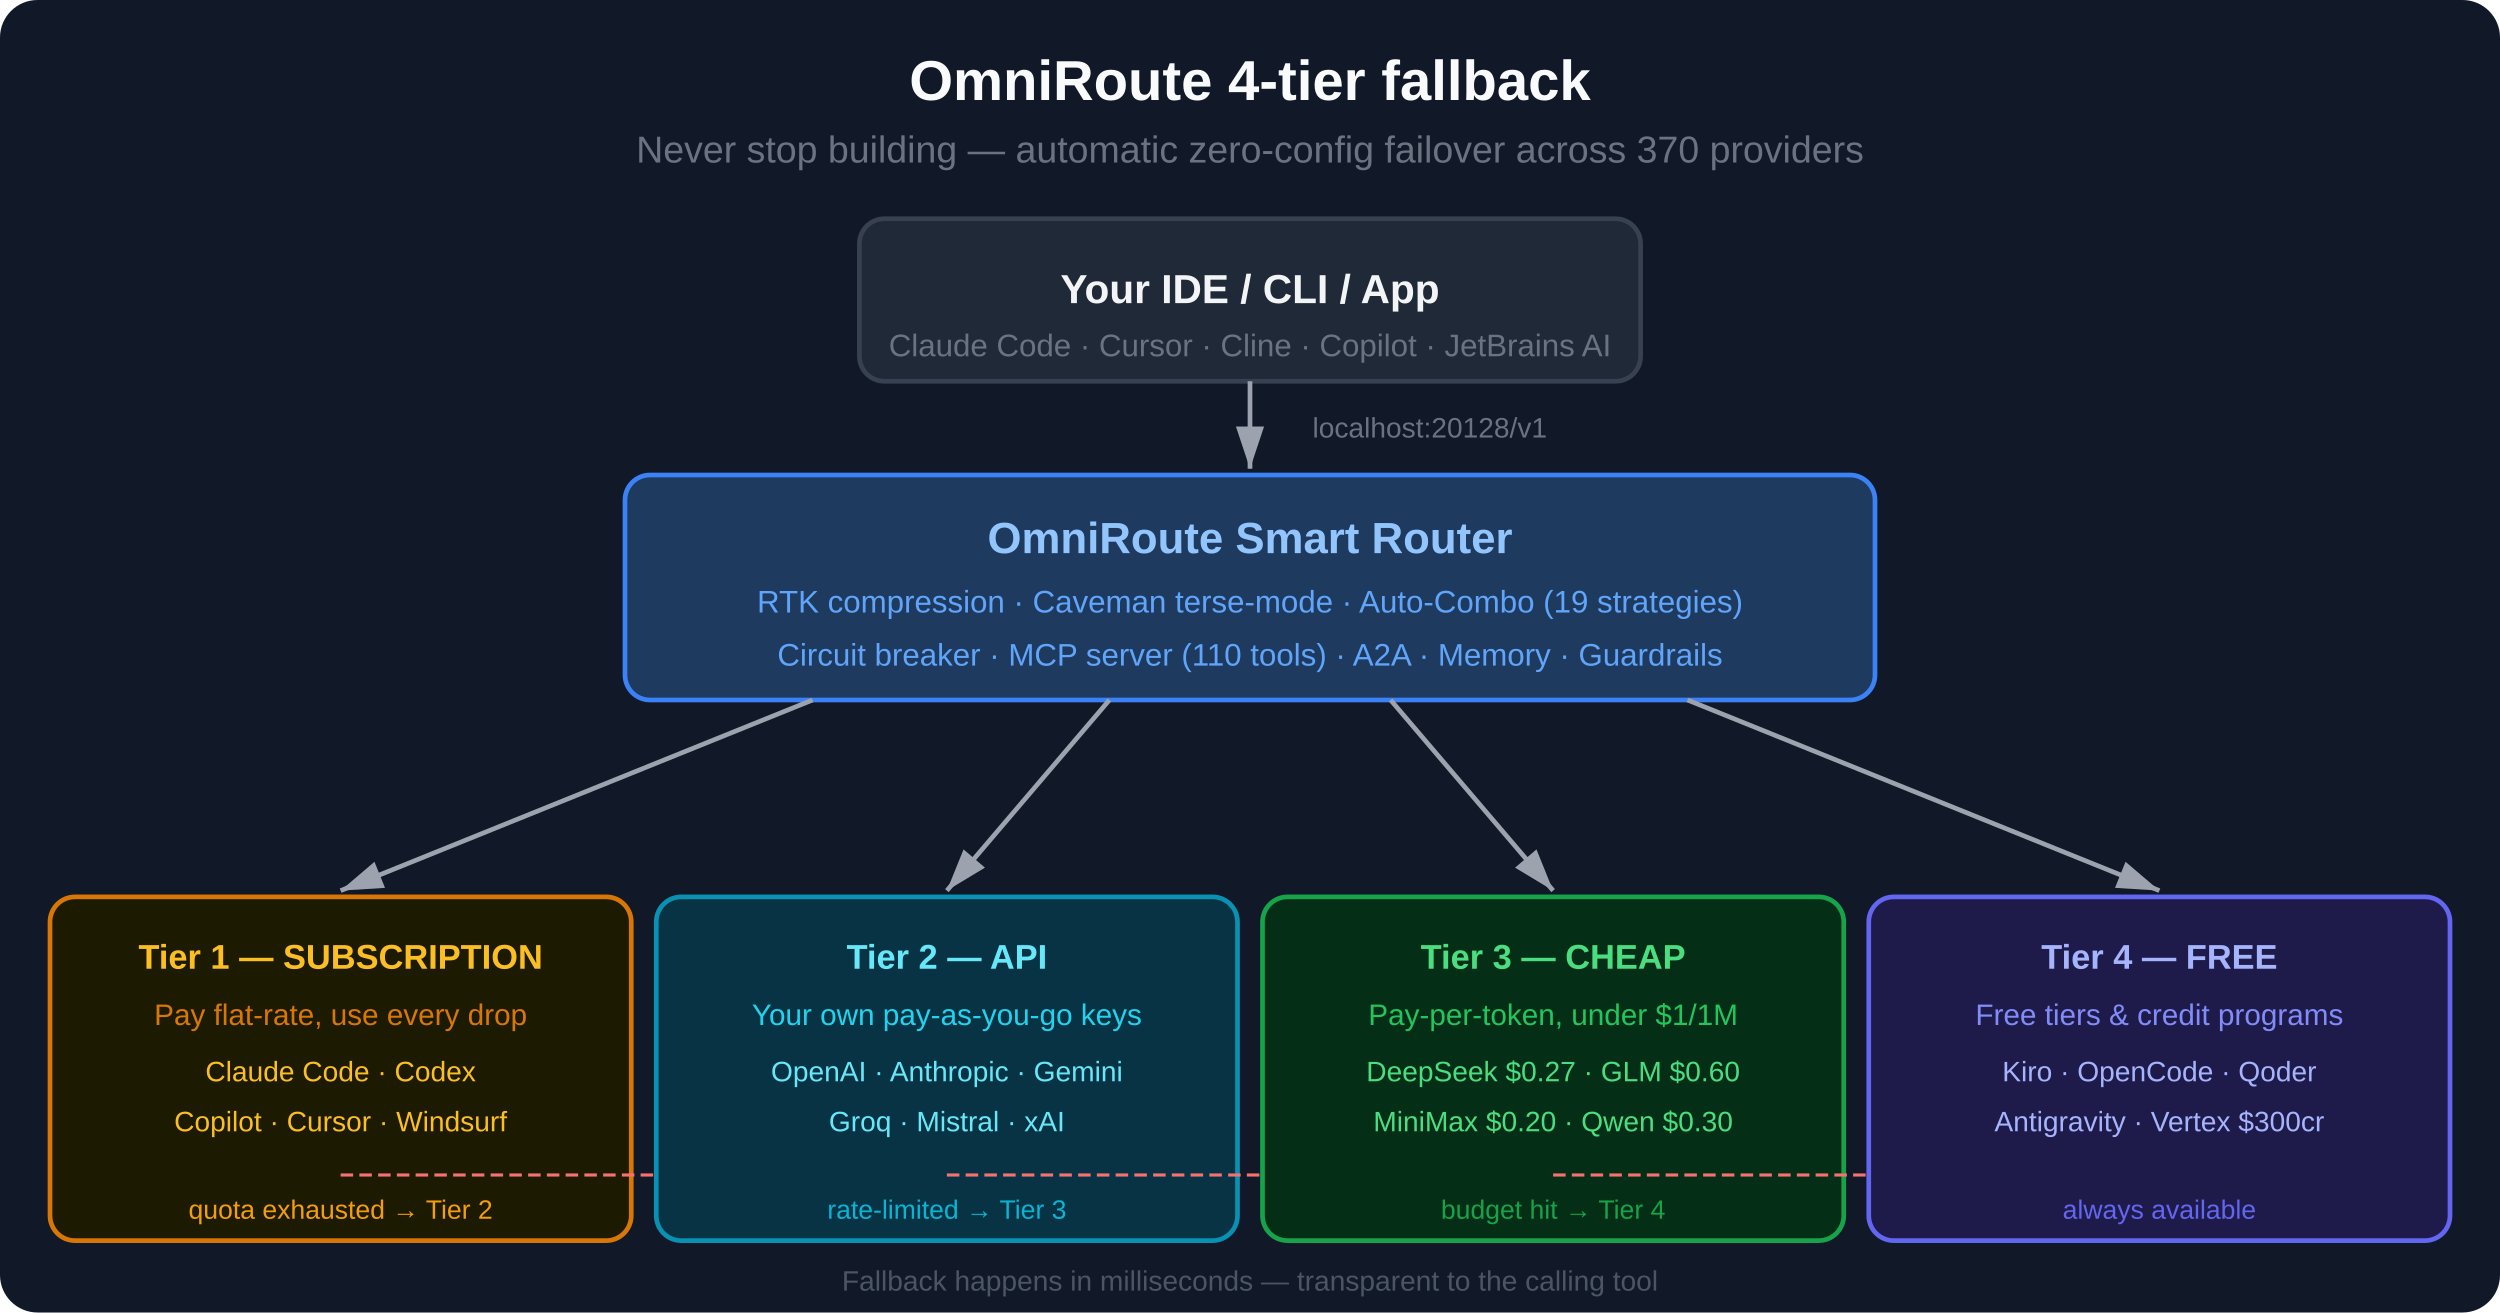
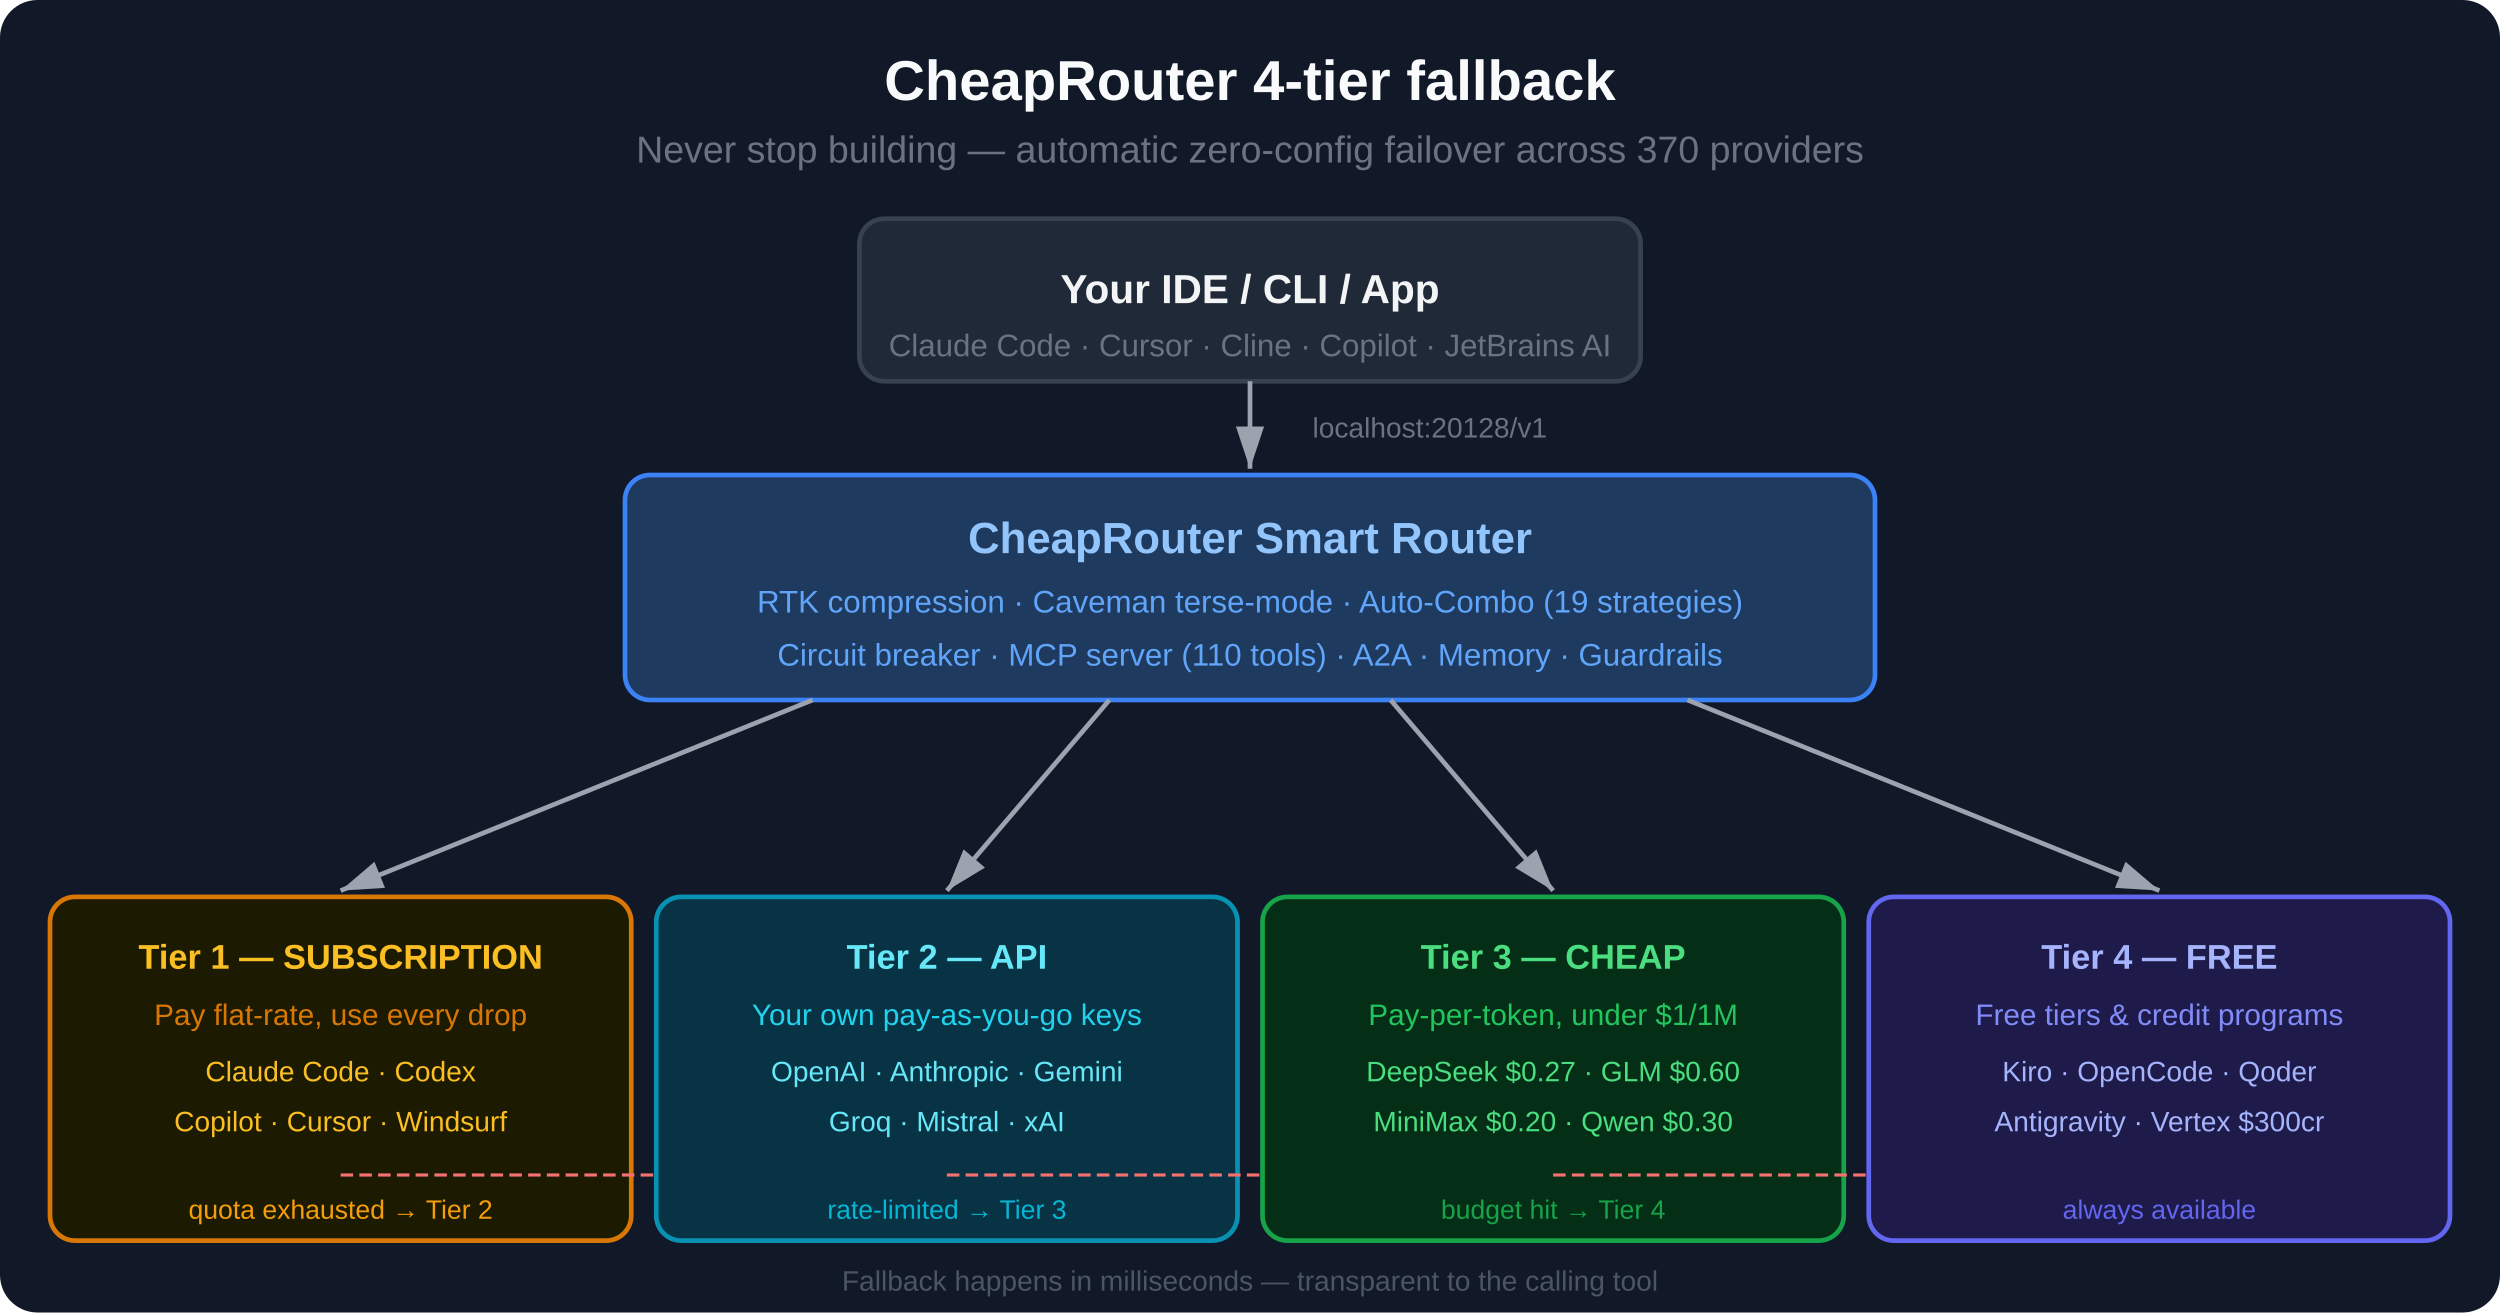
- <svg xmlns="http://www.w3.org/2000/svg" viewBox="0 0 800 420" font-family="system-ui, -apple-system, Segoe UI, Arial, Helvetica, sans-serif" role="img" aria-label="OmniRoute 4-tier fallback: your IDE or CLI calls one local endpoint and the OmniRoute Smart Router fails over across 370 providers in 4 tiers — Tier 1 Subscription, Tier 2 API, Tier 3 Cheap, Tier 4 Free.">
+ <svg xmlns="http://www.w3.org/2000/svg" viewBox="0 0 800 420" font-family="system-ui, -apple-system, Segoe UI, Arial, Helvetica, sans-serif" role="img" aria-label="CheapRouter 4-tier fallback: your IDE or CLI calls one local endpoint and the CheapRouter Smart Router fails over across 370 providers in 4 tiers — Tier 1 Subscription, Tier 2 API, Tier 3 Cheap, Tier 4 Free.">
  <defs>
    <marker id="arrow-dark" markerWidth="10" markerHeight="10" refX="9" refY="3" orient="auto">
      <path d="M0,0 L0,6 L9,3 z" fill="#9ca3af" />
    </marker>
    <marker id="arrow-fallback-dark" markerWidth="10" markerHeight="10" refX="9" refY="3" orient="auto">
      <path d="M0,0 L0,6 L9,3 z" fill="#f87171" />
    </marker>
  </defs>
  <rect width="800" height="420" fill="#111827" rx="12" />
-   <text x="400" y="32" text-anchor="middle" font-size="18" font-weight="700" fill="#f9fafb">OmniRoute 4-tier fallback</text>
+   <text x="400" y="32" text-anchor="middle" font-size="18" font-weight="700" fill="#f9fafb">CheapRouter 4-tier fallback</text>
  <text x="400" y="52" text-anchor="middle" font-size="12" fill="#6b7280">Never stop building — automatic zero-config failover across 370 providers</text>
  <rect x="275" y="70" width="250" height="52" rx="8" fill="#1f2937" stroke="#374151" stroke-width="1.5" />
  <text x="400" y="97" text-anchor="middle" font-size="13" font-weight="600" fill="#f3f4f6">Your IDE / CLI / App</text>
  <text x="400" y="114" text-anchor="middle" font-size="10" fill="#6b7280">Claude Code · Cursor · Cline · Copilot · JetBrains AI</text>
  <line x1="400" y1="122" x2="400" y2="150" stroke="#9ca3af" stroke-width="1.5" marker-end="url(#arrow-dark)" />
  <text x="420" y="140" font-size="9" fill="#6b7280">localhost:20128/v1</text>
  <rect x="200" y="152" width="400" height="72" rx="8" fill="#1e3a5f" stroke="#3b82f6" stroke-width="1.5" />
-   <text x="400" y="177" text-anchor="middle" font-size="14" font-weight="700" fill="#93c5fd">OmniRoute Smart Router</text>
+   <text x="400" y="177" text-anchor="middle" font-size="14" font-weight="700" fill="#93c5fd">CheapRouter Smart Router</text>
  <text x="400" y="196" text-anchor="middle" font-size="10" fill="#60a5fa">RTK compression · Caveman terse-mode · Auto-Combo (19 strategies)</text>
  <text x="400" y="213" text-anchor="middle" font-size="10" fill="#60a5fa">Circuit breaker · MCP server (110 tools) · A2A · Memory · Guardrails</text>
  <line x1="260" y1="224" x2="109" y2="285" stroke="#9ca3af" stroke-width="1.5" marker-end="url(#arrow-dark)" />
  <line x1="355" y1="224" x2="303" y2="285" stroke="#9ca3af" stroke-width="1.5" marker-end="url(#arrow-dark)" />
  <line x1="445" y1="224" x2="497" y2="285" stroke="#9ca3af" stroke-width="1.5" marker-end="url(#arrow-dark)" />
  <line x1="540" y1="224" x2="691" y2="285" stroke="#9ca3af" stroke-width="1.5" marker-end="url(#arrow-dark)" />
  <rect x="16" y="287" width="186" height="110" rx="8" fill="#1c1a00" stroke="#d97706" stroke-width="1.5" />
  <text x="109" y="310" text-anchor="middle" font-size="11" font-weight="700" fill="#fbbf24">Tier 1 — SUBSCRIPTION</text>
  <text x="109" y="328" text-anchor="middle" font-size="9.5" fill="#d97706">Pay flat-rate, use every drop</text>
  <text x="109" y="346" text-anchor="middle" font-size="9" fill="#fbbf24">Claude Code · Codex</text>
  <text x="109" y="362" text-anchor="middle" font-size="9" fill="#fbbf24">Copilot · Cursor · Windsurf</text>
  <text x="109" y="390" text-anchor="middle" font-size="8.5" fill="#f59e0b">quota exhausted → Tier 2</text>
  <line x1="109" y1="376" x2="240" y2="376" stroke="#f87171" stroke-width="1" stroke-dasharray="4,2" marker-end="url(#arrow-fallback-dark)" />
  <rect x="210" y="287" width="186" height="110" rx="8" fill="#083344" stroke="#0891b2" stroke-width="1.5" />
  <text x="303" y="310" text-anchor="middle" font-size="11" font-weight="700" fill="#67e8f9">Tier 2 — API</text>
  <text x="303" y="328" text-anchor="middle" font-size="9.5" fill="#22d3ee">Your own pay-as-you-go keys</text>
  <text x="303" y="346" text-anchor="middle" font-size="9" fill="#67e8f9">OpenAI · Anthropic · Gemini</text>
  <text x="303" y="362" text-anchor="middle" font-size="9" fill="#67e8f9">Groq · Mistral · xAI</text>
  <text x="303" y="390" text-anchor="middle" font-size="8.5" fill="#06b6d4">rate-limited → Tier 3</text>
  <line x1="303" y1="376" x2="434" y2="376" stroke="#f87171" stroke-width="1" stroke-dasharray="4,2" marker-end="url(#arrow-fallback-dark)" />
  <rect x="404" y="287" width="186" height="110" rx="8" fill="#052e16" stroke="#16a34a" stroke-width="1.5" />
  <text x="497" y="310" text-anchor="middle" font-size="11" font-weight="700" fill="#4ade80">Tier 3 — CHEAP</text>
  <text x="497" y="328" text-anchor="middle" font-size="9.5" fill="#22c55e">Pay-per-token, under $1/1M</text>
  <text x="497" y="346" text-anchor="middle" font-size="9" fill="#4ade80">DeepSeek $0.27 · GLM $0.60</text>
  <text x="497" y="362" text-anchor="middle" font-size="9" fill="#4ade80">MiniMax $0.20 · Qwen $0.30</text>
  <text x="497" y="390" text-anchor="middle" font-size="8.5" fill="#16a34a">budget hit → Tier 4</text>
  <line x1="497" y1="376" x2="628" y2="376" stroke="#f87171" stroke-width="1" stroke-dasharray="4,2" marker-end="url(#arrow-fallback-dark)" />
  <rect x="598" y="287" width="186" height="110" rx="8" fill="#1e1b4b" stroke="#6366f1" stroke-width="1.5" />
  <text x="691" y="310" text-anchor="middle" font-size="11" font-weight="700" fill="#a5b4fc">Tier 4 — FREE</text>
  <text x="691" y="328" text-anchor="middle" font-size="9.5" fill="#818cf8">Free tiers &amp; credit programs</text>
  <text x="691" y="346" text-anchor="middle" font-size="9" fill="#a5b4fc">Kiro · OpenCode · Qoder</text>
  <text x="691" y="362" text-anchor="middle" font-size="9" fill="#a5b4fc">Antigravity · Vertex $300cr</text>
  <text x="691" y="390" text-anchor="middle" font-size="8.5" fill="#6366f1">always available</text>
  <text x="400" y="413" text-anchor="middle" font-size="9" fill="#4b5563">Fallback happens in milliseconds — transparent to the calling tool</text>
</svg>
